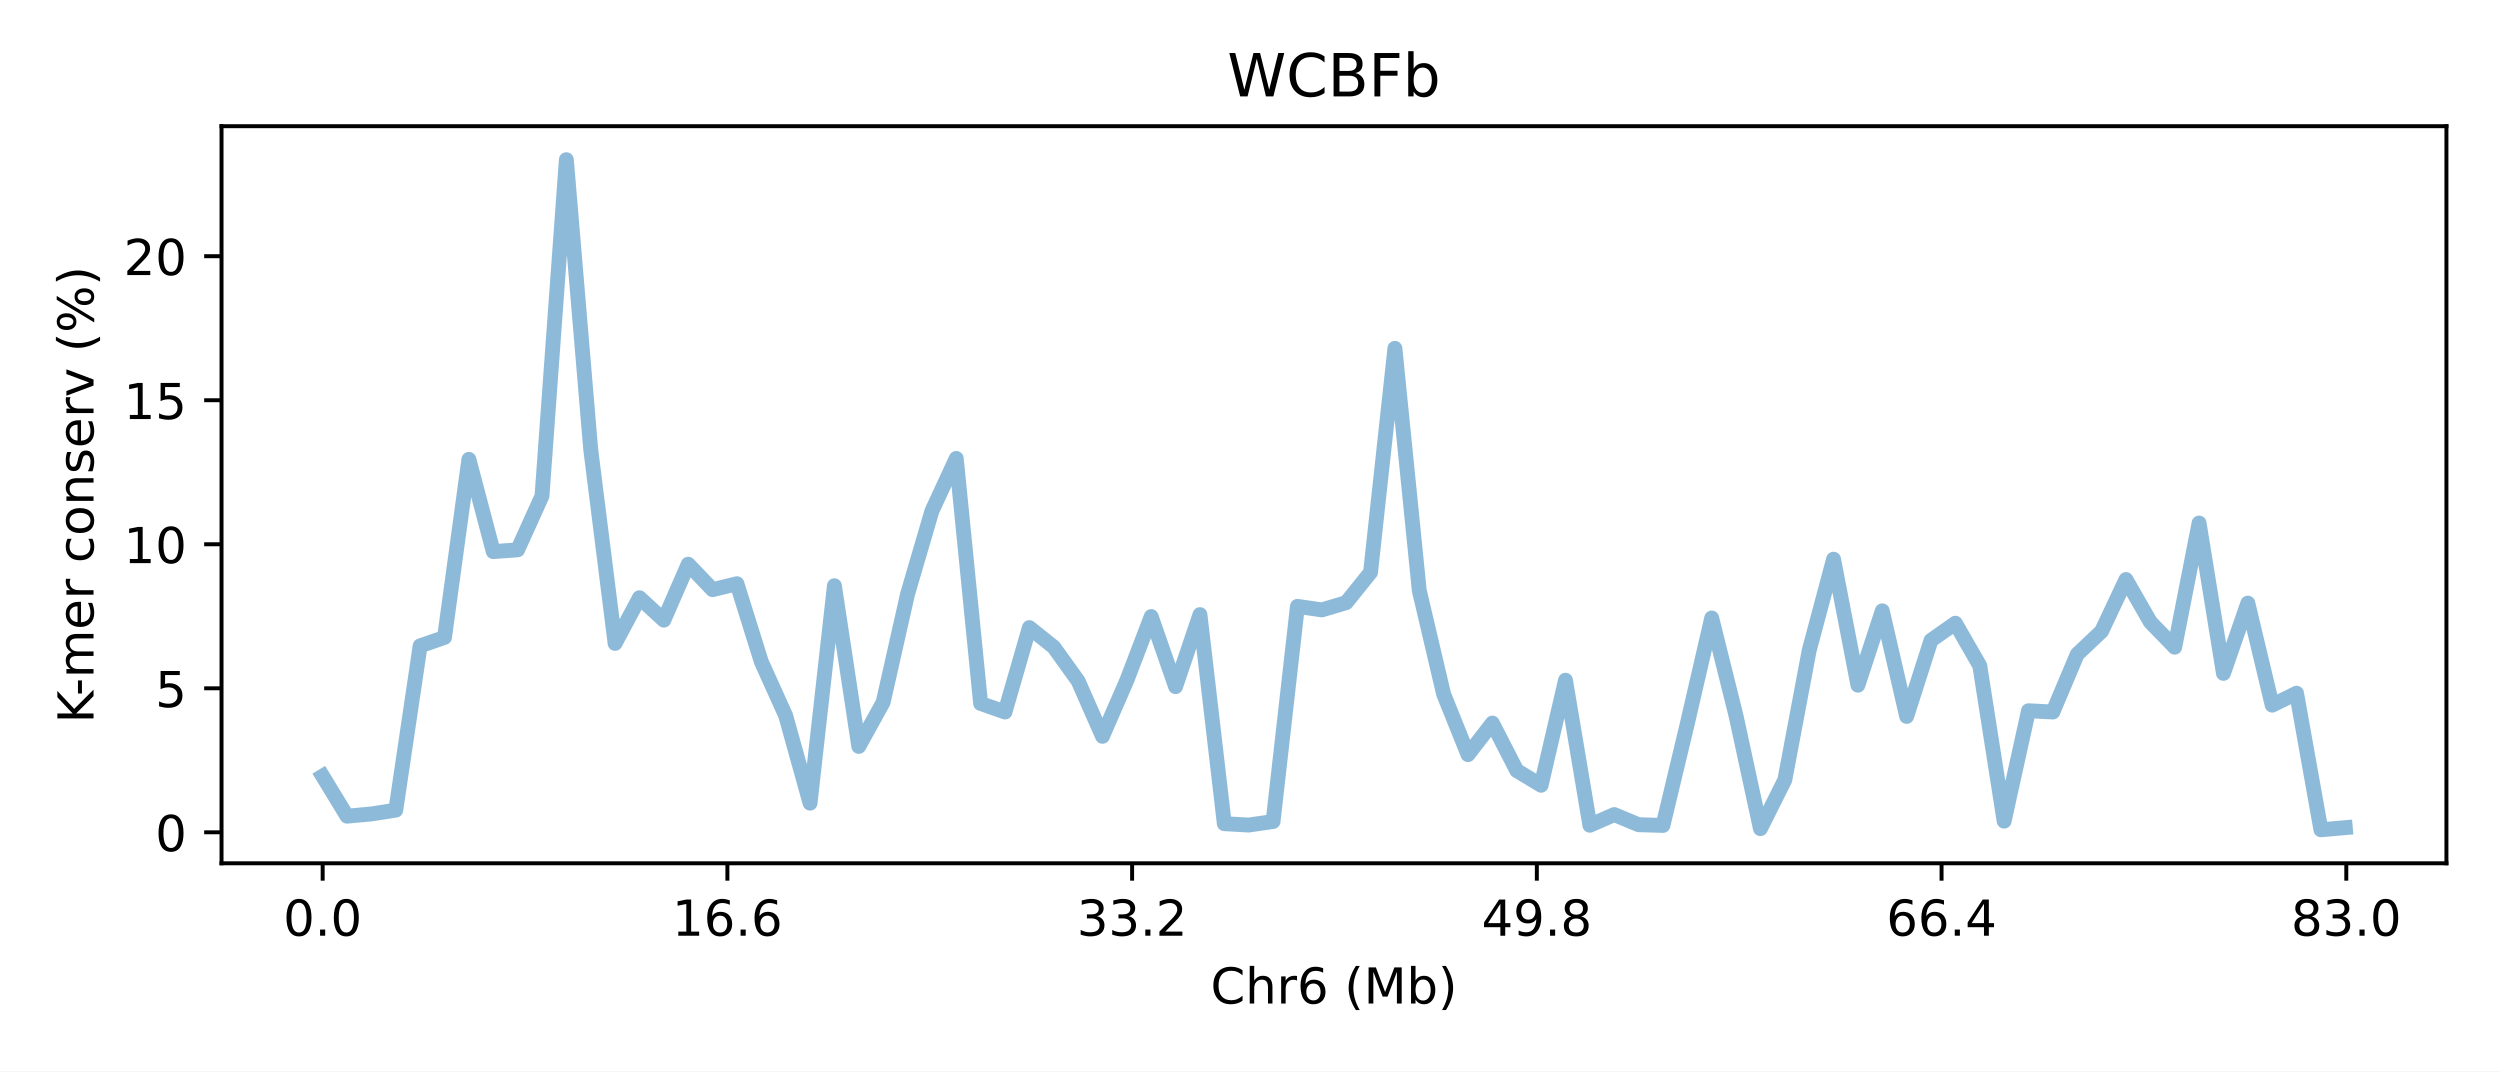
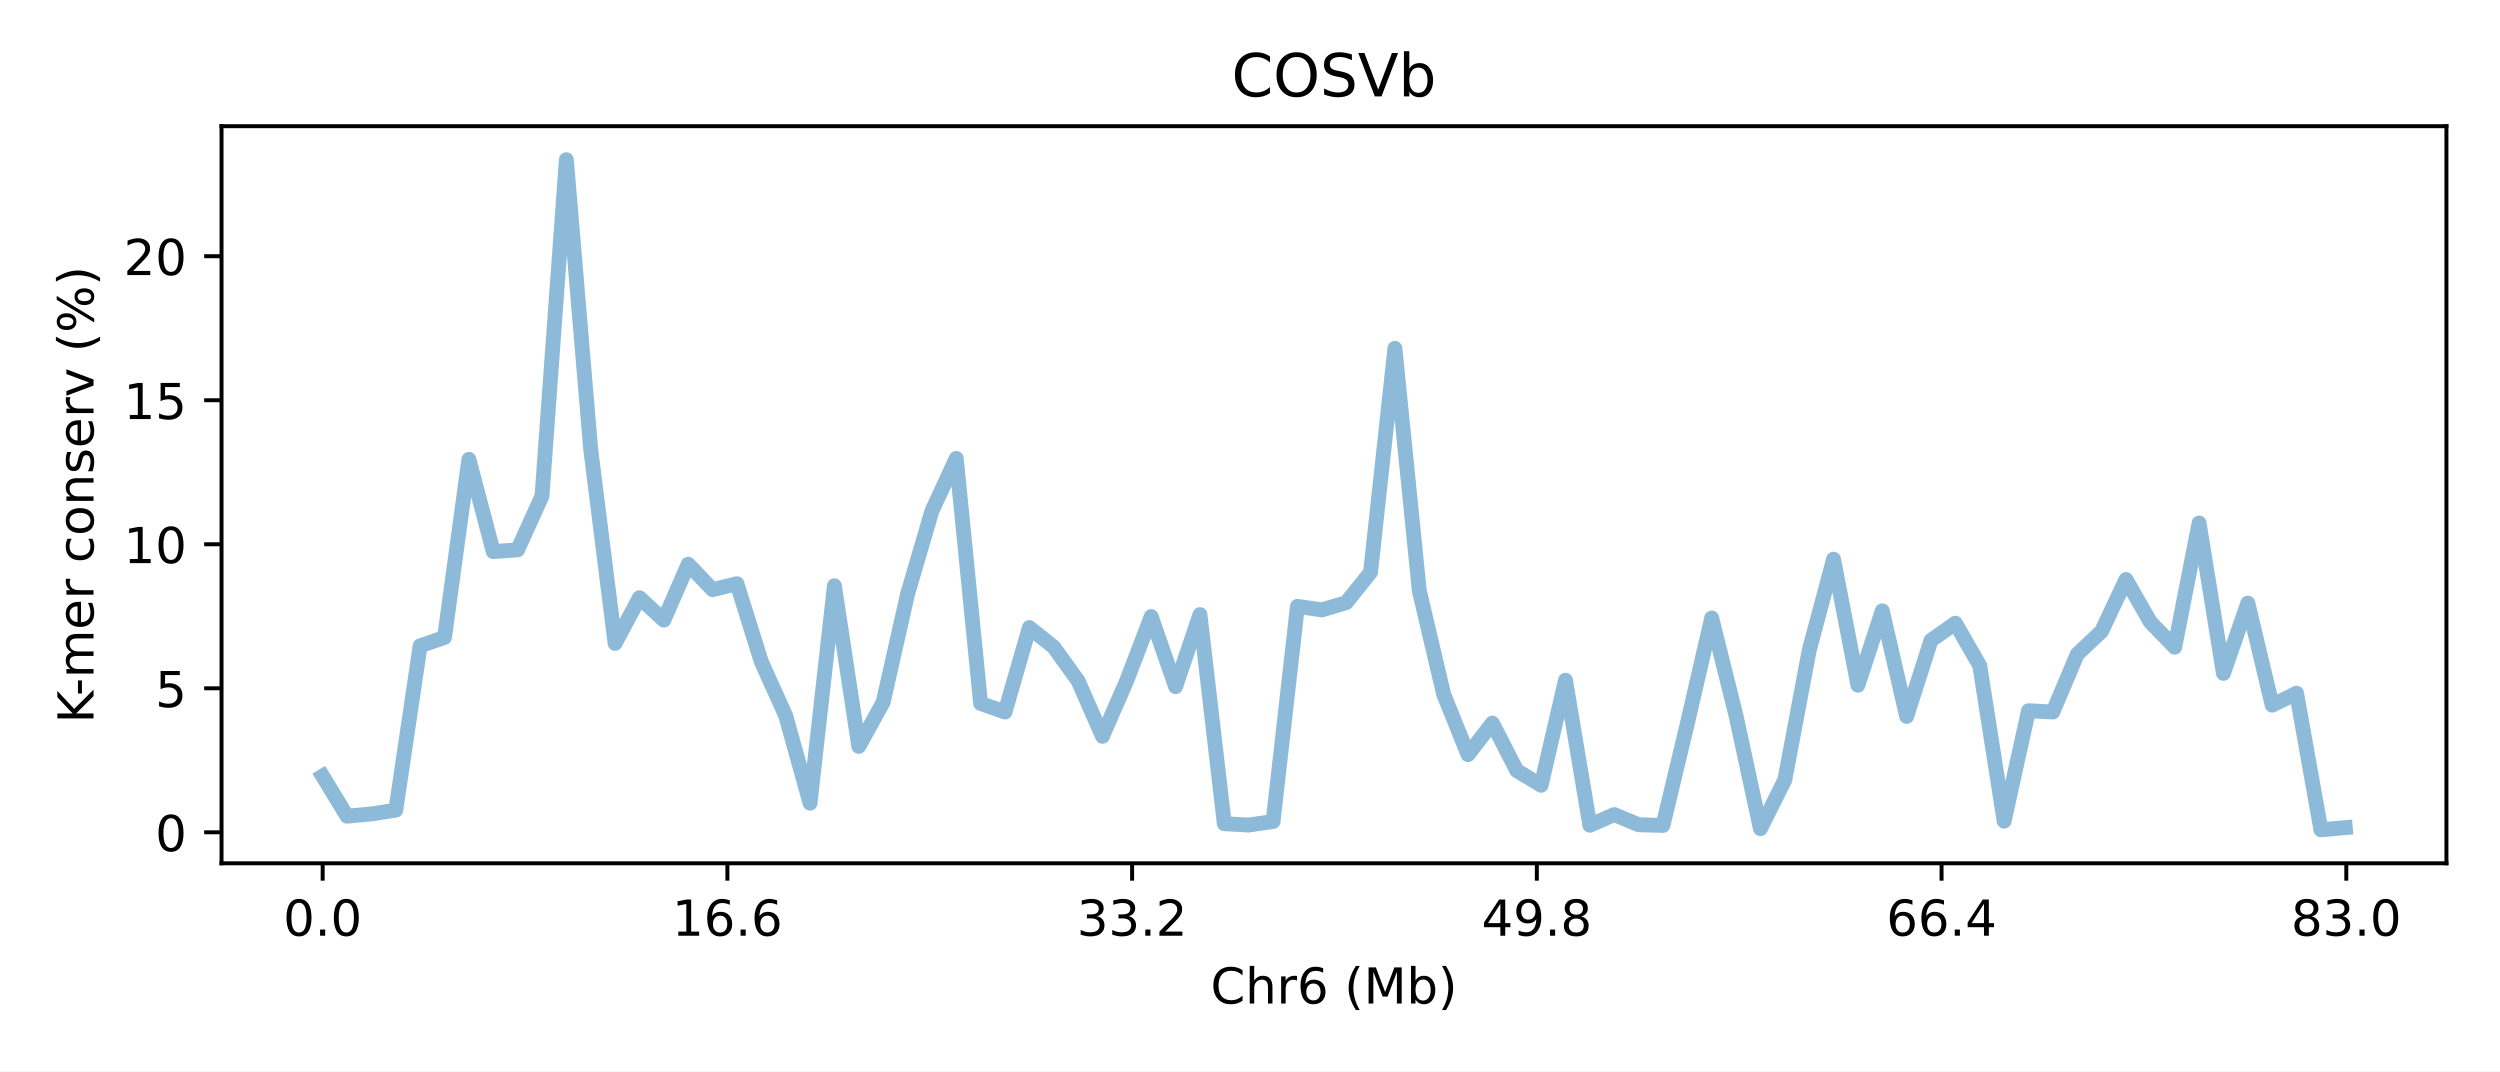
<svg xmlns="http://www.w3.org/2000/svg" xmlns:xlink="http://www.w3.org/1999/xlink" width="504pt" height="216pt" viewBox="0 0 504 216" version="1.1">
  <defs>
    <style type="text/css">*{stroke-linejoin: round; stroke-linecap: butt}</style>
  </defs>
  <g id="figure_1">
    <g id="patch_1">
      <path d="M 0 216  L 504 216  L 504 0  L 0 0  z " style="fill: #ffffff" />
    </g>
    <g id="axes_1">
      <g id="patch_2">
        <path d="M 44.66 174.04  L 493.2 174.04  L 493.2 25.44  L 44.66 25.44  z " style="fill: #ffffff" />
      </g>
      <g id="matplotlib.axis_1">
        <g id="xtick_1">
          <g id="line2d_1">
            <defs>
-               <path id="m34b7ac4f67" d="M 0 0  L 0 3.5  " style="stroke: #000000; stroke-width: 0.8" />
-             </defs>
-             <g>
-               <use xlink:href="#m34b7ac4f67" x="65.048" y="174.04" style="stroke: #000000; stroke-width: 0.8" />
+               <path id="m34597d2166" d="M 0 0  L 0 3.5  " style="stroke: #000000; stroke-width: 0.8" />
+             </defs>
+             <g>
+               <use xlink:href="#m34597d2166" x="65.048" y="174.04" style="stroke: #000000; stroke-width: 0.8" />
            </g>
          </g>
          <g id="text_1">
            <g transform="translate(57.09662 188.6384) scale(0.1 -0.1)">
              <defs>
                <path id="DejaVuSans-30" d="M 2034 4250  Q 1547 4250 1301 3770  Q 1056 3291 1056 2328  Q 1056 1369 1301 889  Q 1547 409 2034 409  Q 2525 409 2770 889  Q 3016 1369 3016 2328  Q 3016 3291 2770 3770  Q 2525 4250 2034 4250  z M 2034 4750  Q 2819 4750 3233 4129  Q 3647 3509 3647 2328  Q 3647 1150 3233 529  Q 2819 -91 2034 -91  Q 1250 -91 836 529  Q 422 1150 422 2328  Q 422 3509 836 4129  Q 1250 4750 2034 4750  z " transform="scale(0.015625)" />
                <path id="DejaVuSans-2e" d="M 684 794  L 1344 794  L 1344 0  L 684 0  L 684 794  z " transform="scale(0.015625)" />
              </defs>
              <use xlink:href="#DejaVuSans-30" />
              <use xlink:href="#DejaVuSans-2e" x="63.623" />
              <use xlink:href="#DejaVuSans-30" x="95.41" />
            </g>
          </g>
        </g>
        <g id="xtick_2">
          <g id="line2d_2">
            <g>
-               <use xlink:href="#m34b7ac4f67" x="146.641" y="174.04" style="stroke: #000000; stroke-width: 0.8" />
+               <use xlink:href="#m34597d2166" x="146.641" y="174.04" style="stroke: #000000; stroke-width: 0.8" />
            </g>
          </g>
          <g id="text_2">
            <g transform="translate(135.508 188.6384) scale(0.1 -0.1)">
              <defs>
                <path id="DejaVuSans-31" d="M 794 531  L 1825 531  L 1825 4091  L 703 3866  L 703 4441  L 1819 4666  L 2450 4666  L 2450 531  L 3481 531  L 3481 0  L 794 0  L 794 531  z " transform="scale(0.015625)" />
                <path id="DejaVuSans-36" d="M 2113 2584  Q 1688 2584 1439 2293  Q 1191 2003 1191 1497  Q 1191 994 1439 701  Q 1688 409 2113 409  Q 2538 409 2786 701  Q 3034 994 3034 1497  Q 3034 2003 2786 2293  Q 2538 2584 2113 2584  z M 3366 4563  L 3366 3988  Q 3128 4100 2886 4159  Q 2644 4219 2406 4219  Q 1781 4219 1451 3797  Q 1122 3375 1075 2522  Q 1259 2794 1537 2939  Q 1816 3084 2150 3084  Q 2853 3084 3261 2657  Q 3669 2231 3669 1497  Q 3669 778 3244 343  Q 2819 -91 2113 -91  Q 1303 -91 875 529  Q 447 1150 447 2328  Q 447 3434 972 4092  Q 1497 4750 2381 4750  Q 2619 4750 2861 4703  Q 3103 4656 3366 4563  z " transform="scale(0.015625)" />
              </defs>
              <use xlink:href="#DejaVuSans-31" />
              <use xlink:href="#DejaVuSans-36" x="63.623" />
              <use xlink:href="#DejaVuSans-2e" x="127.246" />
              <use xlink:href="#DejaVuSans-36" x="159.033" />
            </g>
          </g>
        </g>
        <g id="xtick_3">
          <g id="line2d_3">
            <g>
-               <use xlink:href="#m34b7ac4f67" x="228.234" y="174.04" style="stroke: #000000; stroke-width: 0.8" />
+               <use xlink:href="#m34597d2166" x="228.234" y="174.04" style="stroke: #000000; stroke-width: 0.8" />
            </g>
          </g>
          <g id="text_3">
            <g transform="translate(217.1007 188.6384) scale(0.1 -0.1)">
              <defs>
                <path id="DejaVuSans-33" d="M 2597 2516  Q 3050 2419 3304 2112  Q 3559 1806 3559 1356  Q 3559 666 3084 287  Q 2609 -91 1734 -91  Q 1441 -91 1130 -33  Q 819 25 488 141  L 488 750  Q 750 597 1062 519  Q 1375 441 1716 441  Q 2309 441 2620 675  Q 2931 909 2931 1356  Q 2931 1769 2642 2001  Q 2353 2234 1838 2234  L 1294 2234  L 1294 2753  L 1863 2753  Q 2328 2753 2575 2939  Q 2822 3125 2822 3475  Q 2822 3834 2567 4026  Q 2313 4219 1838 4219  Q 1578 4219 1281 4162  Q 984 4106 628 3988  L 628 4550  Q 988 4650 1302 4700  Q 1616 4750 1894 4750  Q 2613 4750 3031 4423  Q 3450 4097 3450 3541  Q 3450 3153 3228 2886  Q 3006 2619 2597 2516  z " transform="scale(0.015625)" />
                <path id="DejaVuSans-32" d="M 1228 531  L 3431 531  L 3431 0  L 469 0  L 469 531  Q 828 903 1448 1529  Q 2069 2156 2228 2338  Q 2531 2678 2651 2914  Q 2772 3150 2772 3378  Q 2772 3750 2511 3984  Q 2250 4219 1831 4219  Q 1534 4219 1204 4116  Q 875 4013 500 3803  L 500 4441  Q 881 4594 1212 4672  Q 1544 4750 1819 4750  Q 2544 4750 2975 4387  Q 3406 4025 3406 3419  Q 3406 3131 3298 2873  Q 3191 2616 2906 2266  Q 2828 2175 2409 1742  Q 1991 1309 1228 531  z " transform="scale(0.015625)" />
              </defs>
              <use xlink:href="#DejaVuSans-33" />
              <use xlink:href="#DejaVuSans-33" x="63.623" />
              <use xlink:href="#DejaVuSans-2e" x="127.246" />
              <use xlink:href="#DejaVuSans-32" x="159.033" />
            </g>
          </g>
        </g>
        <g id="xtick_4">
          <g id="line2d_4">
            <g>
-               <use xlink:href="#m34b7ac4f67" x="309.826" y="174.04" style="stroke: #000000; stroke-width: 0.8" />
+               <use xlink:href="#m34597d2166" x="309.826" y="174.04" style="stroke: #000000; stroke-width: 0.8" />
            </g>
          </g>
          <g id="text_4">
            <g transform="translate(298.6934 188.6384) scale(0.1 -0.1)">
              <defs>
                <path id="DejaVuSans-34" d="M 2419 4116  L 825 1625  L 2419 1625  L 2419 4116  z M 2253 4666  L 3047 4666  L 3047 1625  L 3713 1625  L 3713 1100  L 3047 1100  L 3047 0  L 2419 0  L 2419 1100  L 313 1100  L 313 1709  L 2253 4666  z " transform="scale(0.015625)" />
                <path id="DejaVuSans-39" d="M 703 97  L 703 672  Q 941 559 1184 500  Q 1428 441 1663 441  Q 2288 441 2617 861  Q 2947 1281 2994 2138  Q 2813 1869 2534 1725  Q 2256 1581 1919 1581  Q 1219 1581 811 2004  Q 403 2428 403 3163  Q 403 3881 828 4315  Q 1253 4750 1959 4750  Q 2769 4750 3195 4129  Q 3622 3509 3622 2328  Q 3622 1225 3098 567  Q 2575 -91 1691 -91  Q 1453 -91 1209 -44  Q 966 3 703 97  z M 1959 2075  Q 2384 2075 2632 2365  Q 2881 2656 2881 3163  Q 2881 3666 2632 3958  Q 2384 4250 1959 4250  Q 1534 4250 1286 3958  Q 1038 3666 1038 3163  Q 1038 2656 1286 2365  Q 1534 2075 1959 2075  z " transform="scale(0.015625)" />
                <path id="DejaVuSans-38" d="M 2034 2216  Q 1584 2216 1326 1975  Q 1069 1734 1069 1313  Q 1069 891 1326 650  Q 1584 409 2034 409  Q 2484 409 2743 651  Q 3003 894 3003 1313  Q 3003 1734 2745 1975  Q 2488 2216 2034 2216  z M 1403 2484  Q 997 2584 770 2862  Q 544 3141 544 3541  Q 544 4100 942 4425  Q 1341 4750 2034 4750  Q 2731 4750 3128 4425  Q 3525 4100 3525 3541  Q 3525 3141 3298 2862  Q 3072 2584 2669 2484  Q 3125 2378 3379 2068  Q 3634 1759 3634 1313  Q 3634 634 3220 271  Q 2806 -91 2034 -91  Q 1263 -91 848 271  Q 434 634 434 1313  Q 434 1759 690 2068  Q 947 2378 1403 2484  z M 1172 3481  Q 1172 3119 1398 2916  Q 1625 2713 2034 2713  Q 2441 2713 2670 2916  Q 2900 3119 2900 3481  Q 2900 3844 2670 4047  Q 2441 4250 2034 4250  Q 1625 4250 1398 4047  Q 1172 3844 1172 3481  z " transform="scale(0.015625)" />
              </defs>
              <use xlink:href="#DejaVuSans-34" />
              <use xlink:href="#DejaVuSans-39" x="63.623" />
              <use xlink:href="#DejaVuSans-2e" x="127.246" />
              <use xlink:href="#DejaVuSans-38" x="159.033" />
            </g>
          </g>
        </g>
        <g id="xtick_5">
          <g id="line2d_5">
            <g>
-               <use xlink:href="#m34b7ac4f67" x="391.419" y="174.04" style="stroke: #000000; stroke-width: 0.8" />
+               <use xlink:href="#m34597d2166" x="391.419" y="174.04" style="stroke: #000000; stroke-width: 0.8" />
            </g>
          </g>
          <g id="text_5">
            <g transform="translate(380.2861 188.6384) scale(0.1 -0.1)">
              <use xlink:href="#DejaVuSans-36" />
              <use xlink:href="#DejaVuSans-36" x="63.623" />
              <use xlink:href="#DejaVuSans-2e" x="127.246" />
              <use xlink:href="#DejaVuSans-34" x="159.033" />
            </g>
          </g>
        </g>
        <g id="xtick_6">
          <g id="line2d_6">
            <g>
-               <use xlink:href="#m34b7ac4f67" x="473.012" y="174.04" style="stroke: #000000; stroke-width: 0.8" />
+               <use xlink:href="#m34597d2166" x="473.012" y="174.04" style="stroke: #000000; stroke-width: 0.8" />
            </g>
          </g>
          <g id="text_6">
            <g transform="translate(461.8788 188.6384) scale(0.1 -0.1)">
              <use xlink:href="#DejaVuSans-38" />
              <use xlink:href="#DejaVuSans-33" x="63.623" />
              <use xlink:href="#DejaVuSans-2e" x="127.246" />
              <use xlink:href="#DejaVuSans-30" x="159.033" />
            </g>
          </g>
        </g>
        <g id="text_7">
          <g transform="translate(244.0542 202.3166) scale(0.1 -0.1)">
            <defs>
              <path id="DejaVuSans-43" d="M 4122 4306  L 4122 3641  Q 3803 3938 3442 4084  Q 3081 4231 2675 4231  Q 1875 4231 1450 3742  Q 1025 3253 1025 2328  Q 1025 1406 1450 917  Q 1875 428 2675 428  Q 3081 428 3442 575  Q 3803 722 4122 1019  L 4122 359  Q 3791 134 3420 21  Q 3050 -91 2638 -91  Q 1578 -91 968 557  Q 359 1206 359 2328  Q 359 3453 968 4101  Q 1578 4750 2638 4750  Q 3056 4750 3426 4639  Q 3797 4528 4122 4306  z " transform="scale(0.015625)" />
              <path id="DejaVuSans-68" d="M 3513 2113  L 3513 0  L 2938 0  L 2938 2094  Q 2938 2591 2744 2837  Q 2550 3084 2163 3084  Q 1697 3084 1428 2787  Q 1159 2491 1159 1978  L 1159 0  L 581 0  L 581 4863  L 1159 4863  L 1159 2956  Q 1366 3272 1645 3428  Q 1925 3584 2291 3584  Q 2894 3584 3203 3211  Q 3513 2838 3513 2113  z " transform="scale(0.015625)" />
              <path id="DejaVuSans-72" d="M 2631 2963  Q 2534 3019 2420 3045  Q 2306 3072 2169 3072  Q 1681 3072 1420 2755  Q 1159 2438 1159 1844  L 1159 0  L 581 0  L 581 3500  L 1159 3500  L 1159 2956  Q 1341 3275 1631 3429  Q 1922 3584 2338 3584  Q 2397 3584 2469 3576  Q 2541 3569 2628 3553  L 2631 2963  z " transform="scale(0.015625)" />
              <path id="DejaVuSans-20" transform="scale(0.015625)" />
              <path id="DejaVuSans-28" d="M 1984 4856  Q 1566 4138 1362 3434  Q 1159 2731 1159 2009  Q 1159 1288 1364 580  Q 1569 -128 1984 -844  L 1484 -844  Q 1016 -109 783 600  Q 550 1309 550 2009  Q 550 2706 781 3412  Q 1013 4119 1484 4856  L 1984 4856  z " transform="scale(0.015625)" />
              <path id="DejaVuSans-4d" d="M 628 4666  L 1569 4666  L 2759 1491  L 3956 4666  L 4897 4666  L 4897 0  L 4281 0  L 4281 4097  L 3078 897  L 2444 897  L 1241 4097  L 1241 0  L 628 0  L 628 4666  z " transform="scale(0.015625)" />
              <path id="DejaVuSans-62" d="M 3116 1747  Q 3116 2381 2855 2742  Q 2594 3103 2138 3103  Q 1681 3103 1420 2742  Q 1159 2381 1159 1747  Q 1159 1113 1420 752  Q 1681 391 2138 391  Q 2594 391 2855 752  Q 3116 1113 3116 1747  z M 1159 2969  Q 1341 3281 1617 3432  Q 1894 3584 2278 3584  Q 2916 3584 3314 3078  Q 3713 2572 3713 1747  Q 3713 922 3314 415  Q 2916 -91 2278 -91  Q 1894 -91 1617 61  Q 1341 213 1159 525  L 1159 0  L 581 0  L 581 4863  L 1159 4863  L 1159 2969  z " transform="scale(0.015625)" />
              <path id="DejaVuSans-29" d="M 513 4856  L 1013 4856  Q 1481 4119 1714 3412  Q 1947 2706 1947 2009  Q 1947 1309 1714 600  Q 1481 -109 1013 -844  L 513 -844  Q 928 -128 1133 580  Q 1338 1288 1338 2009  Q 1338 2731 1133 3434  Q 928 4138 513 4856  z " transform="scale(0.015625)" />
            </defs>
            <use xlink:href="#DejaVuSans-43" />
            <use xlink:href="#DejaVuSans-68" x="69.824" />
            <use xlink:href="#DejaVuSans-72" x="133.203" />
            <use xlink:href="#DejaVuSans-36" x="174.316" />
            <use xlink:href="#DejaVuSans-20" x="237.939" />
            <use xlink:href="#DejaVuSans-28" x="269.727" />
            <use xlink:href="#DejaVuSans-4d" x="308.74" />
            <use xlink:href="#DejaVuSans-62" x="395.02" />
            <use xlink:href="#DejaVuSans-29" x="458.496" />
          </g>
        </g>
      </g>
      <g id="matplotlib.axis_2">
        <g id="ytick_1">
          <g id="line2d_7">
            <defs>
-               <path id="m5f25300610" d="M 0 0  L -3.5 0  " style="stroke: #000000; stroke-width: 0.8" />
-             </defs>
-             <g>
-               <use xlink:href="#m5f25300610" x="44.66" y="167.794" style="stroke: #000000; stroke-width: 0.8" />
+               <path id="m0c5597e39d" d="M 0 0  L -3.5 0  " style="stroke: #000000; stroke-width: 0.8" />
+             </defs>
+             <g>
+               <use xlink:href="#m0c5597e39d" x="44.66" y="167.794" style="stroke: #000000; stroke-width: 0.8" />
            </g>
          </g>
          <g id="text_8">
            <g transform="translate(31.2975 171.593) scale(0.1 -0.1)">
              <use xlink:href="#DejaVuSans-30" />
            </g>
          </g>
        </g>
        <g id="ytick_2">
          <g id="line2d_8">
            <g>
-               <use xlink:href="#m5f25300610" x="44.66" y="138.758" style="stroke: #000000; stroke-width: 0.8" />
+               <use xlink:href="#m0c5597e39d" x="44.66" y="138.758" style="stroke: #000000; stroke-width: 0.8" />
            </g>
          </g>
          <g id="text_9">
            <g transform="translate(31.2975 142.5576) scale(0.1 -0.1)">
              <defs>
                <path id="DejaVuSans-35" d="M 691 4666  L 3169 4666  L 3169 4134  L 1269 4134  L 1269 2991  Q 1406 3038 1543 3061  Q 1681 3084 1819 3084  Q 2600 3084 3056 2656  Q 3513 2228 3513 1497  Q 3513 744 3044 326  Q 2575 -91 1722 -91  Q 1428 -91 1123 -41  Q 819 9 494 109  L 494 744  Q 775 591 1075 516  Q 1375 441 1709 441  Q 2250 441 2565 725  Q 2881 1009 2881 1497  Q 2881 1984 2565 2268  Q 2250 2553 1709 2553  Q 1456 2553 1204 2497  Q 953 2441 691 2322  L 691 4666  z " transform="scale(0.015625)" />
              </defs>
              <use xlink:href="#DejaVuSans-35" />
            </g>
          </g>
        </g>
        <g id="ytick_3">
          <g id="line2d_9">
            <g>
-               <use xlink:href="#m5f25300610" x="44.66" y="109.723" style="stroke: #000000; stroke-width: 0.8" />
+               <use xlink:href="#m0c5597e39d" x="44.66" y="109.723" style="stroke: #000000; stroke-width: 0.8" />
            </g>
          </g>
          <g id="text_10">
            <g transform="translate(24.935 113.5222) scale(0.1 -0.1)">
              <use xlink:href="#DejaVuSans-31" />
              <use xlink:href="#DejaVuSans-30" x="63.623" />
            </g>
          </g>
        </g>
        <g id="ytick_4">
          <g id="line2d_10">
            <g>
-               <use xlink:href="#m5f25300610" x="44.66" y="80.688" style="stroke: #000000; stroke-width: 0.8" />
+               <use xlink:href="#m0c5597e39d" x="44.66" y="80.688" style="stroke: #000000; stroke-width: 0.8" />
            </g>
          </g>
          <g id="text_11">
            <g transform="translate(24.935 84.4868) scale(0.1 -0.1)">
              <use xlink:href="#DejaVuSans-31" />
              <use xlink:href="#DejaVuSans-35" x="63.623" />
            </g>
          </g>
        </g>
        <g id="ytick_5">
          <g id="line2d_11">
            <g>
-               <use xlink:href="#m5f25300610" x="44.66" y="51.652" style="stroke: #000000; stroke-width: 0.8" />
+               <use xlink:href="#m0c5597e39d" x="44.66" y="51.652" style="stroke: #000000; stroke-width: 0.8" />
            </g>
          </g>
          <g id="text_12">
            <g transform="translate(24.935 55.45139) scale(0.1 -0.1)">
              <use xlink:href="#DejaVuSans-32" />
              <use xlink:href="#DejaVuSans-30" x="63.623" />
            </g>
          </g>
        </g>
        <g id="text_13">
          <g transform="translate(18.85531 145.8041) rotate(-90) scale(0.1 -0.1)">
            <defs>
              <path id="DejaVuSans-4b" d="M 628 4666  L 1259 4666  L 1259 2694  L 3353 4666  L 4166 4666  L 1850 2491  L 4331 0  L 3500 0  L 1259 2247  L 1259 0  L 628 0  L 628 4666  z " transform="scale(0.015625)" />
              <path id="DejaVuSans-2d" d="M 313 2009  L 1997 2009  L 1997 1497  L 313 1497  L 313 2009  z " transform="scale(0.015625)" />
              <path id="DejaVuSans-6d" d="M 3328 2828  Q 3544 3216 3844 3400  Q 4144 3584 4550 3584  Q 5097 3584 5394 3201  Q 5691 2819 5691 2113  L 5691 0  L 5113 0  L 5113 2094  Q 5113 2597 4934 2840  Q 4756 3084 4391 3084  Q 3944 3084 3684 2787  Q 3425 2491 3425 1978  L 3425 0  L 2847 0  L 2847 2094  Q 2847 2600 2669 2842  Q 2491 3084 2119 3084  Q 1678 3084 1418 2786  Q 1159 2488 1159 1978  L 1159 0  L 581 0  L 581 3500  L 1159 3500  L 1159 2956  Q 1356 3278 1631 3431  Q 1906 3584 2284 3584  Q 2666 3584 2933 3390  Q 3200 3197 3328 2828  z " transform="scale(0.015625)" />
              <path id="DejaVuSans-65" d="M 3597 1894  L 3597 1613  L 953 1613  Q 991 1019 1311 708  Q 1631 397 2203 397  Q 2534 397 2845 478  Q 3156 559 3463 722  L 3463 178  Q 3153 47 2828 -22  Q 2503 -91 2169 -91  Q 1331 -91 842 396  Q 353 884 353 1716  Q 353 2575 817 3079  Q 1281 3584 2069 3584  Q 2775 3584 3186 3129  Q 3597 2675 3597 1894  z M 3022 2063  Q 3016 2534 2758 2815  Q 2500 3097 2075 3097  Q 1594 3097 1305 2825  Q 1016 2553 972 2059  L 3022 2063  z " transform="scale(0.015625)" />
              <path id="DejaVuSans-63" d="M 3122 3366  L 3122 2828  Q 2878 2963 2633 3030  Q 2388 3097 2138 3097  Q 1578 3097 1268 2742  Q 959 2388 959 1747  Q 959 1106 1268 751  Q 1578 397 2138 397  Q 2388 397 2633 464  Q 2878 531 3122 666  L 3122 134  Q 2881 22 2623 -34  Q 2366 -91 2075 -91  Q 1284 -91 818 406  Q 353 903 353 1747  Q 353 2603 823 3093  Q 1294 3584 2113 3584  Q 2378 3584 2631 3529  Q 2884 3475 3122 3366  z " transform="scale(0.015625)" />
              <path id="DejaVuSans-6f" d="M 1959 3097  Q 1497 3097 1228 2736  Q 959 2375 959 1747  Q 959 1119 1226 758  Q 1494 397 1959 397  Q 2419 397 2687 759  Q 2956 1122 2956 1747  Q 2956 2369 2687 2733  Q 2419 3097 1959 3097  z M 1959 3584  Q 2709 3584 3137 3096  Q 3566 2609 3566 1747  Q 3566 888 3137 398  Q 2709 -91 1959 -91  Q 1206 -91 779 398  Q 353 888 353 1747  Q 353 2609 779 3096  Q 1206 3584 1959 3584  z " transform="scale(0.015625)" />
              <path id="DejaVuSans-6e" d="M 3513 2113  L 3513 0  L 2938 0  L 2938 2094  Q 2938 2591 2744 2837  Q 2550 3084 2163 3084  Q 1697 3084 1428 2787  Q 1159 2491 1159 1978  L 1159 0  L 581 0  L 581 3500  L 1159 3500  L 1159 2956  Q 1366 3272 1645 3428  Q 1925 3584 2291 3584  Q 2894 3584 3203 3211  Q 3513 2838 3513 2113  z " transform="scale(0.015625)" />
              <path id="DejaVuSans-73" d="M 2834 3397  L 2834 2853  Q 2591 2978 2328 3040  Q 2066 3103 1784 3103  Q 1356 3103 1142 2972  Q 928 2841 928 2578  Q 928 2378 1081 2264  Q 1234 2150 1697 2047  L 1894 2003  Q 2506 1872 2764 1633  Q 3022 1394 3022 966  Q 3022 478 2636 193  Q 2250 -91 1575 -91  Q 1294 -91 989 -36  Q 684 19 347 128  L 347 722  Q 666 556 975 473  Q 1284 391 1588 391  Q 1994 391 2212 530  Q 2431 669 2431 922  Q 2431 1156 2273 1281  Q 2116 1406 1581 1522  L 1381 1569  Q 847 1681 609 1914  Q 372 2147 372 2553  Q 372 3047 722 3315  Q 1072 3584 1716 3584  Q 2034 3584 2315 3537  Q 2597 3491 2834 3397  z " transform="scale(0.015625)" />
              <path id="DejaVuSans-76" d="M 191 3500  L 800 3500  L 1894 563  L 2988 3500  L 3597 3500  L 2284 0  L 1503 0  L 191 3500  z " transform="scale(0.015625)" />
              <path id="DejaVuSans-25" d="M 4653 2053  Q 4381 2053 4226 1822  Q 4072 1591 4072 1178  Q 4072 772 4226 539  Q 4381 306 4653 306  Q 4919 306 5073 539  Q 5228 772 5228 1178  Q 5228 1588 5073 1820  Q 4919 2053 4653 2053  z M 4653 2450  Q 5147 2450 5437 2106  Q 5728 1763 5728 1178  Q 5728 594 5436 251  Q 5144 -91 4653 -91  Q 4153 -91 3862 251  Q 3572 594 3572 1178  Q 3572 1766 3864 2108  Q 4156 2450 4653 2450  z M 1428 4353  Q 1159 4353 1004 4120  Q 850 3888 850 3481  Q 850 3069 1003 2837  Q 1156 2606 1428 2606  Q 1700 2606 1854 2837  Q 2009 3069 2009 3481  Q 2009 3884 1853 4118  Q 1697 4353 1428 4353  z M 4250 4750  L 4750 4750  L 1831 -91  L 1331 -91  L 4250 4750  z M 1428 4750  Q 1922 4750 2215 4408  Q 2509 4066 2509 3481  Q 2509 2891 2217 2550  Q 1925 2209 1428 2209  Q 931 2209 642 2551  Q 353 2894 353 3481  Q 353 4063 643 4406  Q 934 4750 1428 4750  z " transform="scale(0.015625)" />
            </defs>
            <use xlink:href="#DejaVuSans-4b" />
            <use xlink:href="#DejaVuSans-2d" x="55.076" />
            <use xlink:href="#DejaVuSans-6d" x="91.16" />
            <use xlink:href="#DejaVuSans-65" x="188.572" />
            <use xlink:href="#DejaVuSans-72" x="250.096" />
            <use xlink:href="#DejaVuSans-20" x="291.209" />
            <use xlink:href="#DejaVuSans-63" x="322.996" />
            <use xlink:href="#DejaVuSans-6f" x="377.977" />
            <use xlink:href="#DejaVuSans-6e" x="439.158" />
            <use xlink:href="#DejaVuSans-73" x="502.537" />
            <use xlink:href="#DejaVuSans-65" x="554.637" />
            <use xlink:href="#DejaVuSans-72" x="616.16" />
            <use xlink:href="#DejaVuSans-76" x="657.273" />
            <use xlink:href="#DejaVuSans-20" x="716.453" />
            <use xlink:href="#DejaVuSans-28" x="748.24" />
            <use xlink:href="#DejaVuSans-25" x="787.254" />
            <use xlink:href="#DejaVuSans-29" x="882.273" />
          </g>
        </g>
      </g>
      <g id="line2d_12">
-         <path d="M 65.048 156.466  L 69.961 164.541  L 74.874 164.09  L 79.787 163.324  L 84.699 130.207  L 89.612 128.501  L 94.525 92.608  L 99.438 111.199  L 104.351 110.849  L 109.264 99.998  L 114.176 32.195  L 119.089 90.621  L 124.002 129.713  L 128.915 120.498  L 133.828 125.02  L 138.74 113.75  L 143.653 118.879  L 148.566 117.676  L 153.479 133.4  L 158.392 144.271  L 163.304 161.916  L 168.217 118.085  L 173.13 150.476  L 178.043 141.591  L 182.956 119.8  L 187.869 103.029  L 192.781 92.419  L 197.694 141.814  L 202.607 143.54  L 207.52 126.523  L 212.433 130.449  L 217.345 137.279  L 222.258 148.439  L 227.171 137.164  L 232.084 124.299  L 236.997 138.427  L 241.91 123.906  L 246.822 166.056  L 251.735 166.331  L 256.648 165.619  L 261.561 122.243  L 266.474 122.955  L 271.386 121.502  L 276.299 115.39  L 281.212 70.228  L 286.125 119.041  L 291.038 139.941  L 295.95 152.134  L 300.863 145.773  L 305.776 155.348  L 310.689 158.309  L 315.602 137.14  L 320.515 166.371  L 325.427 164.218  L 330.34 166.261  L 335.253 166.404  L 340.166 145.866  L 345.079 124.59  L 349.991 144.338  L 354.904 167.059  L 359.817 157.236  L 364.73 131.143  L 369.643 112.734  L 374.556 138.133  L 379.468 123.142  L 384.381 144.431  L 389.294 129.093  L 394.207 125.636  L 399.12 134.2  L 404.032 165.539  L 408.945 143.283  L 413.858 143.542  L 418.771 131.904  L 423.684 127.255  L 428.596 116.834  L 433.509 125.406  L 438.422 130.472  L 443.335 105.443  L 448.248 135.755  L 453.161 121.588  L 458.073 142.158  L 462.986 139.752  L 467.899 167.285  L 472.812 166.853  " clip-path="url(#p0597bea930)" style="fill: none; stroke: #1f77b4; stroke-opacity: 0.5; stroke-width: 3; stroke-linecap: square" />
+         <path d="M 65.048 156.466  L 69.961 164.541  L 74.874 164.09  L 79.787 163.324  L 84.699 130.207  L 89.612 128.501  L 94.525 92.608  L 99.438 111.199  L 104.351 110.849  L 109.264 99.998  L 114.176 32.195  L 119.089 90.621  L 124.002 129.713  L 128.915 120.498  L 133.828 125.02  L 138.74 113.75  L 143.653 118.879  L 148.566 117.676  L 153.479 133.4  L 158.392 144.271  L 163.304 161.916  L 168.217 118.085  L 173.13 150.476  L 178.043 141.591  L 182.956 119.8  L 187.869 103.029  L 192.781 92.419  L 197.694 141.814  L 202.607 143.54  L 207.52 126.523  L 212.433 130.449  L 217.345 137.279  L 222.258 148.439  L 227.171 137.164  L 232.084 124.299  L 236.997 138.427  L 241.91 123.906  L 246.822 166.056  L 251.735 166.331  L 256.648 165.619  L 261.561 122.243  L 266.474 122.955  L 271.386 121.502  L 276.299 115.39  L 281.212 70.228  L 286.125 119.041  L 291.038 139.941  L 295.95 152.134  L 300.863 145.773  L 305.776 155.348  L 310.689 158.309  L 315.602 137.14  L 320.515 166.371  L 325.427 164.218  L 330.34 166.261  L 335.253 166.404  L 340.166 145.866  L 345.079 124.59  L 349.991 144.338  L 354.904 167.059  L 359.817 157.236  L 364.73 131.143  L 369.643 112.734  L 374.556 138.133  L 379.468 123.142  L 384.381 144.431  L 389.294 129.093  L 394.207 125.636  L 399.12 134.2  L 404.032 165.539  L 408.945 143.283  L 413.858 143.542  L 418.771 131.904  L 423.684 127.255  L 428.596 116.834  L 433.509 125.406  L 438.422 130.472  L 443.335 105.443  L 448.248 135.755  L 453.161 121.588  L 458.073 142.158  L 462.986 139.752  L 467.899 167.285  L 472.812 166.853  " clip-path="url(#p407c9578c3)" style="fill: none; stroke: #1f77b4; stroke-opacity: 0.5; stroke-width: 3; stroke-linecap: square" />
      </g>
      <g id="patch_3">
        <path d="M 44.66 174.04  L 44.66 25.44  " style="fill: none; stroke: #000000; stroke-width: 0.8; stroke-linejoin: miter; stroke-linecap: square" />
      </g>
      <g id="patch_4">
        <path d="M 493.2 174.04  L 493.2 25.44  " style="fill: none; stroke: #000000; stroke-width: 0.8; stroke-linejoin: miter; stroke-linecap: square" />
      </g>
      <g id="patch_5">
        <path d="M 44.66 174.04  L 493.2 174.04  " style="fill: none; stroke: #000000; stroke-width: 0.8; stroke-linejoin: miter; stroke-linecap: square" />
      </g>
      <g id="patch_6">
        <path d="M 44.66 25.44  L 493.2 25.44  " style="fill: none; stroke: #000000; stroke-width: 0.8; stroke-linejoin: miter; stroke-linecap: square" />
      </g>
      <g id="text_14">
-         <g transform="translate(247.4313 19.44) scale(0.12 -0.12)">
+         <g transform="translate(248.2947 19.44) scale(0.12 -0.12)">
          <defs>
-             <path id="DejaVuSans-57" d="M 213 4666  L 850 4666  L 1831 722  L 2809 4666  L 3519 4666  L 4500 722  L 5478 4666  L 6119 4666  L 4947 0  L 4153 0  L 3169 4050  L 2175 0  L 1381 0  L 213 4666  z " transform="scale(0.015625)" />
-             <path id="DejaVuSans-42" d="M 1259 2228  L 1259 519  L 2272 519  Q 2781 519 3026 730  Q 3272 941 3272 1375  Q 3272 1813 3026 2020  Q 2781 2228 2272 2228  L 1259 2228  z M 1259 4147  L 1259 2741  L 2194 2741  Q 2656 2741 2882 2914  Q 3109 3088 3109 3444  Q 3109 3797 2882 3972  Q 2656 4147 2194 4147  L 1259 4147  z M 628 4666  L 2241 4666  Q 2963 4666 3353 4366  Q 3744 4066 3744 3513  Q 3744 3084 3544 2831  Q 3344 2578 2956 2516  Q 3422 2416 3680 2098  Q 3938 1781 3938 1306  Q 3938 681 3513 340  Q 3088 0 2303 0  L 628 0  L 628 4666  z " transform="scale(0.015625)" />
-             <path id="DejaVuSans-46" d="M 628 4666  L 3309 4666  L 3309 4134  L 1259 4134  L 1259 2759  L 3109 2759  L 3109 2228  L 1259 2228  L 1259 0  L 628 0  L 628 4666  z " transform="scale(0.015625)" />
+             <path id="DejaVuSans-4f" d="M 2522 4238  Q 1834 4238 1429 3725  Q 1025 3213 1025 2328  Q 1025 1447 1429 934  Q 1834 422 2522 422  Q 3209 422 3611 934  Q 4013 1447 4013 2328  Q 4013 3213 3611 3725  Q 3209 4238 2522 4238  z M 2522 4750  Q 3503 4750 4090 4092  Q 4678 3434 4678 2328  Q 4678 1225 4090 567  Q 3503 -91 2522 -91  Q 1538 -91 948 565  Q 359 1222 359 2328  Q 359 3434 948 4092  Q 1538 4750 2522 4750  z " transform="scale(0.015625)" />
+             <path id="DejaVuSans-53" d="M 3425 4513  L 3425 3897  Q 3066 4069 2747 4153  Q 2428 4238 2131 4238  Q 1616 4238 1336 4038  Q 1056 3838 1056 3469  Q 1056 3159 1242 3001  Q 1428 2844 1947 2747  L 2328 2669  Q 3034 2534 3370 2195  Q 3706 1856 3706 1288  Q 3706 609 3251 259  Q 2797 -91 1919 -91  Q 1588 -91 1214 -16  Q 841 59 441 206  L 441 856  Q 825 641 1194 531  Q 1563 422 1919 422  Q 2459 422 2753 634  Q 3047 847 3047 1241  Q 3047 1584 2836 1778  Q 2625 1972 2144 2069  L 1759 2144  Q 1053 2284 737 2584  Q 422 2884 422 3419  Q 422 4038 858 4394  Q 1294 4750 2059 4750  Q 2388 4750 2728 4690  Q 3069 4631 3425 4513  z " transform="scale(0.015625)" />
+             <path id="DejaVuSans-56" d="M 1831 0  L 50 4666  L 709 4666  L 2188 738  L 3669 4666  L 4325 4666  L 2547 0  L 1831 0  z " transform="scale(0.015625)" />
          </defs>
-           <use xlink:href="#DejaVuSans-57" />
-           <use xlink:href="#DejaVuSans-43" x="98.877" />
-           <use xlink:href="#DejaVuSans-42" x="168.701" />
-           <use xlink:href="#DejaVuSans-46" x="237.305" />
-           <use xlink:href="#DejaVuSans-62" x="294.824" />
+           <use xlink:href="#DejaVuSans-43" />
+           <use xlink:href="#DejaVuSans-4f" x="69.824" />
+           <use xlink:href="#DejaVuSans-53" x="148.535" />
+           <use xlink:href="#DejaVuSans-56" x="212.012" />
+           <use xlink:href="#DejaVuSans-62" x="280.42" />
        </g>
      </g>
    </g>
  </g>
  <defs>
-     <clipPath id="p0597bea930">
+     <clipPath id="p407c9578c3">
      <rect x="44.66" y="25.44" width="448.54" height="148.6" />
    </clipPath>
  </defs>
</svg>
